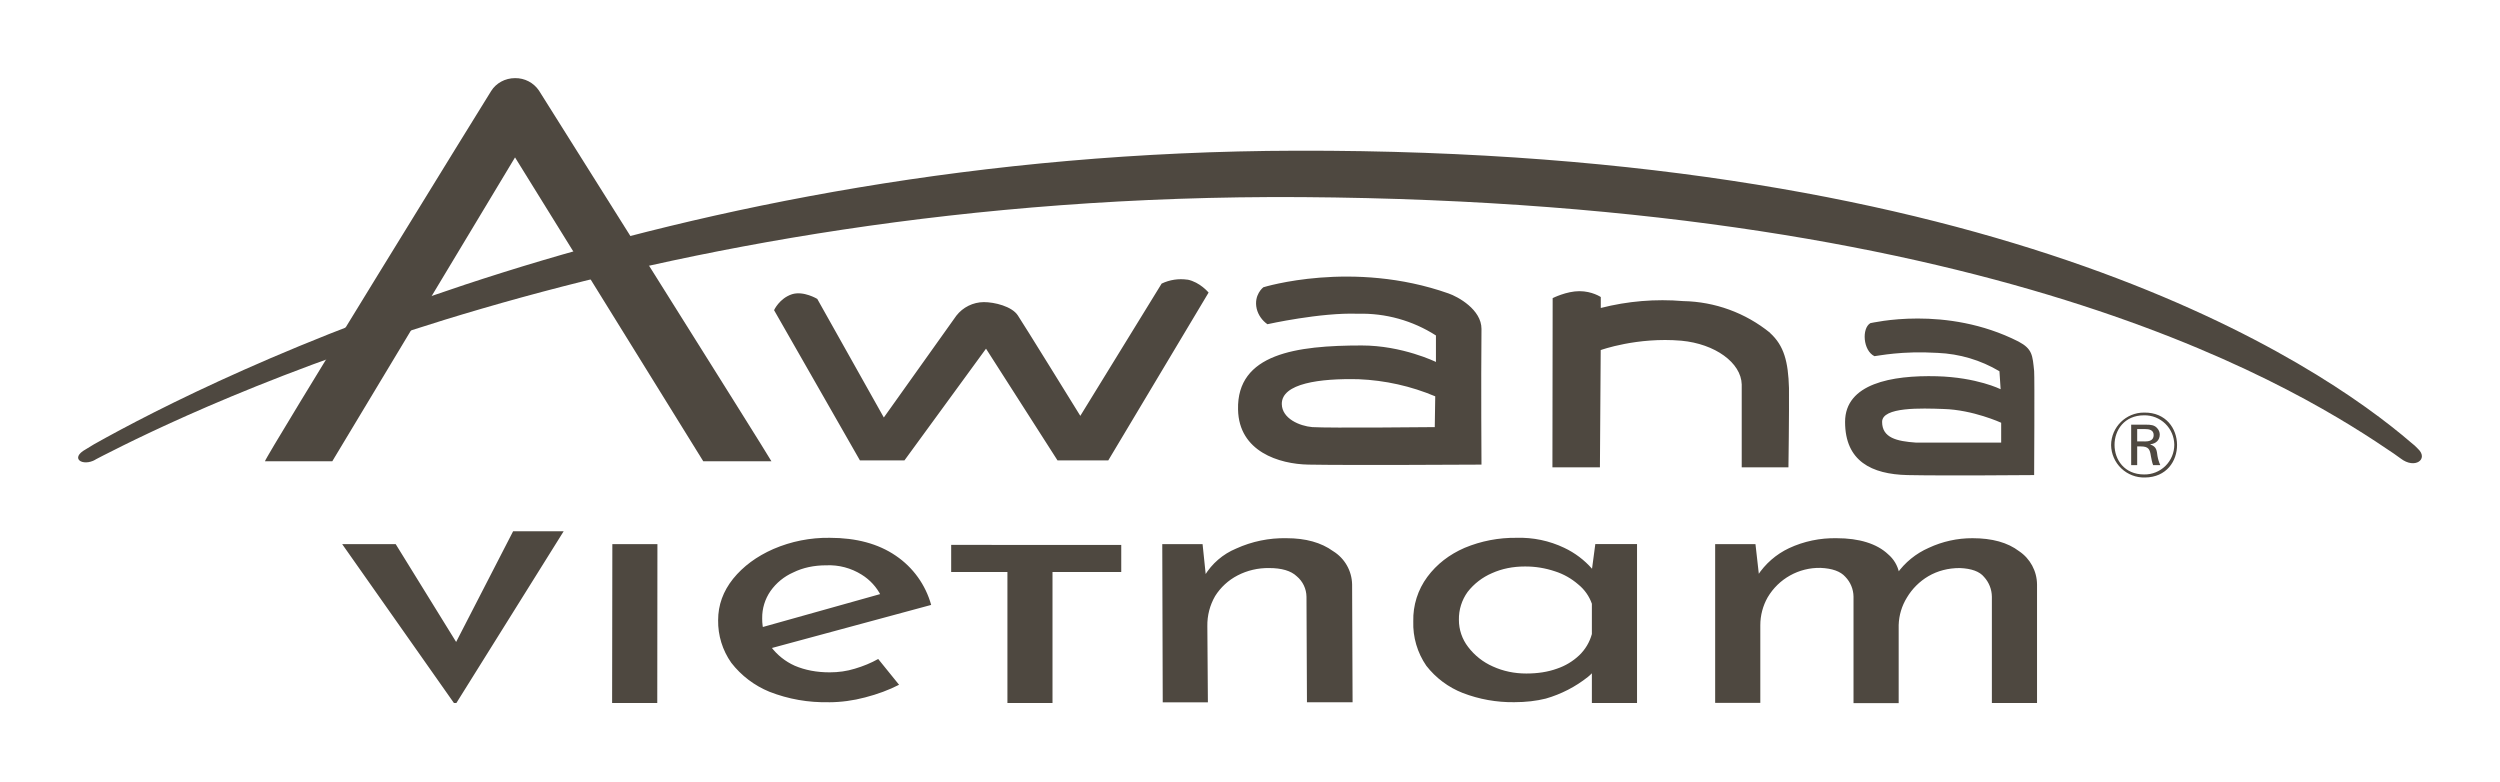
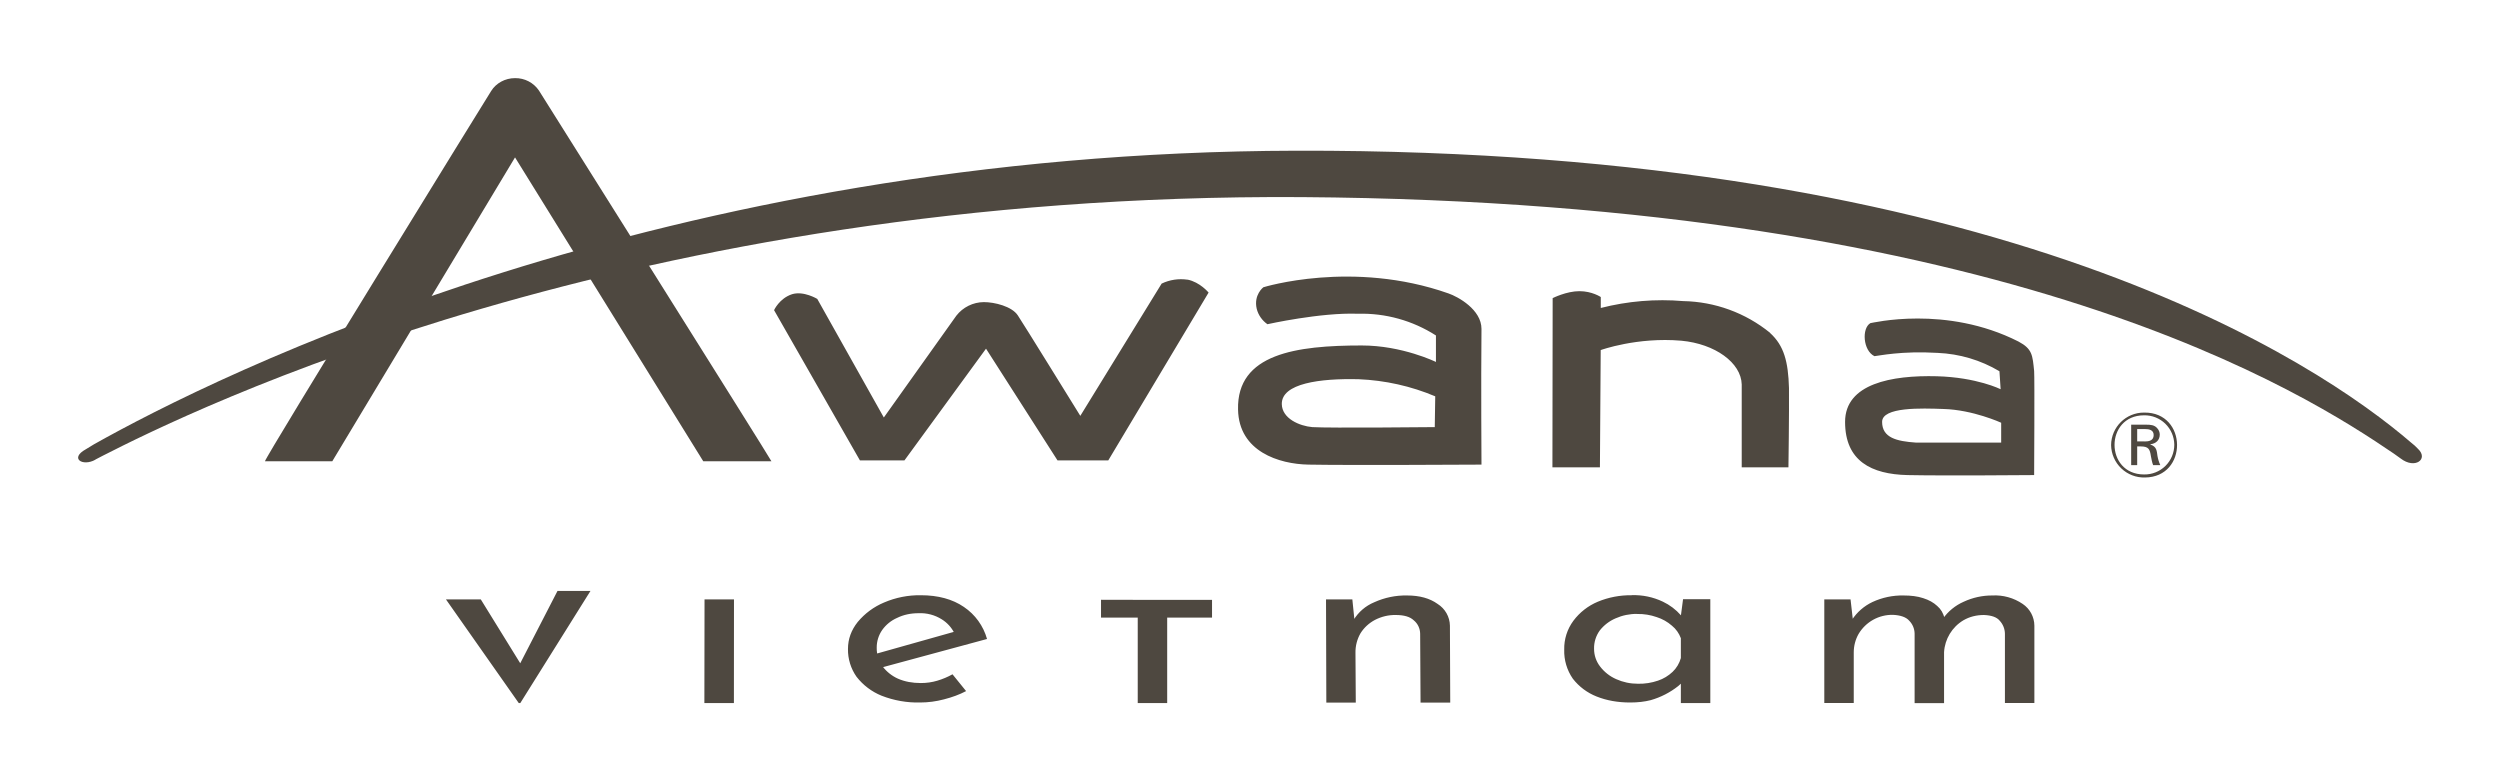
<svg xmlns="http://www.w3.org/2000/svg" xml:space="preserve" viewBox="0 0 320 100">
  <g fill="#4e4840">
    <path d="M274.5 56.5h-.94v-1.58h.99c.52 0 1.12.1 1.12.77 0 .7-.6.82-1.16.82m.74.35c.7-.07 1.2-.52 1.2-1.24a1.2 1.2 0 0 0-.32-.8c-.35-.43-.88-.46-1.37-.46h-1.97v5.18h.77v-2.4h.42c1.06 0 1.2.36 1.34 1.27.07.35.14.78.28 1.13h.92a4.75 4.76 0 0 1-.36-1.16c-.1-.7-.1-1.2-.91-1.48" />
    <path d="M274.44 60.73c-5.04 0-5.04-7.57 0-7.57a3.8 3.8 0 0 1 3.87 3.77 3.8 3.8 0 0 1-3.87 3.8m0-7.92a4.2 4.2 0 0 0-4.22 4.16 4.22 4.22 0 0 0 4.33 4.15c5.53-.04 5.46-8.36-.07-8.31M152 35.8a5.72 5.72 0 0 0-3.31.5l-10.41 16.93s-7.53-12.19-8-12.86c-.76-1.16-2.98-1.7-4.35-1.7a4.5 4.5 0 0 0-3.52 1.74l-9.28 13.03-8.52-15.18s-1.75-1.06-3.23-.6c-1.62.53-2.3 2.04-2.3 2.04l10.99 19.23h5.7l10.44-14.3 9.15 14.3h6.5l12.84-21.48s-1.1-1.34-2.7-1.66m31.65 18.88s-13.5.14-15.68 0c-1.62-.14-3.87-1.09-3.9-2.95-.04-2.65 4.88-3.3 9.84-3.18 3.37.14 6.7.88 9.8 2.19zm5.98-12.57c0-2.47-3-4.12-4.22-4.54-12.3-4.34-23.7-.79-23.7-.79s-1.27.96-.85 2.76c.2.8.7 1.5 1.37 1.97 0 0 6.8-1.52 11.57-1.34 3.54-.1 7.02.87 10 2.78v3.39s-4.3-2.11-9.5-2.11c-8.37 0-16 1.05-15.83 8.2.1 5.39 5.27 6.98 9 7.05 4.82.1 21.99 0 22.16 0 0-.18-.07-10.19 0-17.37zm36.94.5a18.17 18.17 0 0 0-11.12-4.06c-3.54-.3-7.1 0-10.55.88v-1.4s-1.1-.75-2.74-.75c-1.66 0-3.42.89-3.42.89l-.03 21.66h6.08l.1-15.01s4.65-1.69 10.32-1.2c4.32.4 7.66 2.82 7.73 5.6v10.61h5.98s.1-6.91.07-10.15c-.1-3.38-.63-5.42-2.42-7.05m29.54 14.03h-10.9c-2.4-.17-4.3-.6-4.3-2.65 0-1.93 5.04-1.75 7.85-1.65 3.77.1 7.39 1.76 7.39 1.76v2.54zm4.26-9.16c-.21-2-.21-2.82-2-3.77-9.3-4.72-18.8-2.36-18.96-2.36-1.13.66-.95 3.52.52 4.23.5-.04 3.45-.7 8.1-.42 2.79.12 5.5.92 7.9 2.35l.15 2.3s-3.03-1.52-8.16-1.66c-5.8-.15-11.75.95-11.75 5.84 0 5.04 3.4 6.7 7.98 6.81 4.58.1 16.22 0 16.22 0s.07-12.48 0-13.32z" />
    <path d="M3.25 14.42 9.9 3.38l6.85 11.04h2.48C19.2 14.33 10.77.95 10.77.95A1.03 1.03 0 0 0 9.9.5c-.36 0-.69.18-.87.47C9.03.96.8 14.28.8 14.42Z" mask="url(#b)" transform="matrix(3.51752 0 0 3.52308 31.1 8.24)" />
-     <path d="m12.2 58.83.96-.5c10.9-5.56 67.47-33.64 153.43-33.1 90.93.63 128.82 25.36 139.82 32.83l.88.63c1.83 1.41 3.6.07 2.22-1.23a6.68 6.7 0 0 0-.88-.8C296.8 46.49 256.43 19.09 166 19.29c-81.2.17-138.42 28.84-153.97 37.58l-1.05.64c-2.11 1.16-.4 2.25 1.23 1.33M58.1 89.98 43.8 69.65h6.85l9.7 15.7-3.55-.1L65.68 68h6.47L58.42 89.98Zm20.28-20.33h5.77l-.02 20.33h-5.78zm27.7 20.23a19.5 19.53 0 0 1-7.58-1.33 11.86 11.88 0 0 1-4.9-3.72 9.2 9.21 0 0 1-1.68-5.45c0-1.94.64-3.7 1.92-5.3 1.29-1.59 3-2.86 5.16-3.81a17.62 17.65 0 0 1 7.2-1.43c3.4 0 6.22.76 8.46 2.29a11.21 11.23 0 0 1 4.53 6.3L98 83.16l-1.37-2.62 17.4-4.88-1.25.62a6.74 6.75 0 0 0-2.48-2.72 7.87 7.88 0 0 0-4.54-1.2c-1.57 0-2.98.3-4.22.91a7.04 7.05 0 0 0-2.92 2.39 5.96 5.97 0 0 0-1.06 3.48 6.1 6.11 0 0 0 1.12 3.64 7.8 7.81 0 0 0 3.04 2.43c1.33.57 2.82.85 4.48.85 1.12 0 2.2-.15 3.23-.47 1.08-.32 2.07-.73 2.98-1.24l2.67 3.3c-1.28.66-2.73 1.2-4.35 1.62a18.3 18.33 0 0 1-4.66.62zm22.87-20.13h14.57v3.47h-8.8v16.76h-5.77V73.22h-7.2v-3.48zm24.98-.1.5 4.82-.25-.77a8.55 8.55 0 0 1 4.04-3.48 14.82 14.82 0 0 1 6.46-1.33c2.44 0 4.43.55 5.96 1.66a5.11 5.11 0 0 1 2.43 4.26l.06 15.08h-5.84l-.06-13.5a3.47 3.47 0 0 0-1.25-2.63c-.74-.7-1.92-1.05-3.54-1.05-1.4-.02-2.8.3-4.04.95a7.42 7.42 0 0 0-2.86 2.63 7.42 7.42 0 0 0-1 3.86l.07 9.75h-5.78l-.06-20.25Zm40.2-.81c-2.28-.03-4.54.4-6.65 1.28-1.98.86-3.58 2.1-4.78 3.72a9.17 9.17 0 0 0-1.8 5.68 9.49 9.49 0 0 0 1.67 5.7 11 11 0 0 0 4.66 3.48 17.7 17.7 0 0 0 6.59 1.18c1.49 0 2.84-.16 4.04-.46a15.6 15.6 0 0 0 5.4-2.78c.18-.14.34-.3.5-.46v3.8h5.78V69.64h-5.34l-.42 3.16a10.96 10.96 0 0 0-3.56-2.68 13.23 13.23 0 0 0-6.1-1.28zm1.06 3.67c1.3-.01 2.6.2 3.85.62 1.1.35 2.1.92 2.98 1.68.8.65 1.4 1.5 1.74 2.47v3.88a5.93 5.93 0 0 1-1.61 2.71 7.7 7.7 0 0 1-2.86 1.72c-1.16.42-2.47.62-3.92.62-1.53 0-2.96-.3-4.28-.9a8.03 8.03 0 0 1-3.17-2.5 5.65 5.65 0 0 1-1.18-3.48 5.9 5.9 0 0 1 1.12-3.57 7.91 7.91 0 0 1 3.1-2.39c1.29-.58 2.69-.86 4.23-.86zm29.51-2.86.5 4.43-.25-.38a9.8 9.8 0 0 1 4.04-3.53c1.9-.89 3.99-1.32 6.09-1.28 1.45 0 2.73.17 3.85.52s2.03.86 2.74 1.53a4.24 4.24 0 0 1 1.42 2.38l-.3.14a9.84 9.84 0 0 1 4.1-3.34 13.12 13.12 0 0 1 5.59-1.23c2.52 0 4.5.55 5.96 1.66a5.18 5.18 0 0 1 2.3 4.26v15.17h-5.78v-13.6a3.81 3.81 0 0 0-1-2.53c-.57-.7-1.6-1.08-3.1-1.14-1.5 0-2.84.35-4.04 1.05a7.83 7.83 0 0 0-2.73 2.72 7.09 7.09 0 0 0-1.06 3.53V90h-5.78V76.37a3.71 3.71 0 0 0-1.05-2.54c-.62-.7-1.68-1.08-3.17-1.14a7.67 7.67 0 0 0-6.77 3.77 7.23 7.23 0 0 0-.94 3.58v9.93h-5.78V69.65Z" />
+     <path d="m12.2 58.83.96-.5c10.9-5.56 67.47-33.64 153.43-33.1 90.93.63 128.82 25.36 139.82 32.83l.88.63c1.83 1.41 3.6.07 2.22-1.23a6.68 6.7 0 0 0-.88-.8C296.8 46.49 256.43 19.09 166 19.29c-81.2.17-138.42 28.84-153.97 37.58l-1.05.64c-2.11 1.16-.4 2.25 1.23 1.33M66.4 89.99l-9.32-13.27h4.46l6.33 10.25-2.31-.07 5.8-11.26h4.22L66.6 89.99zm23.78-13.27h3.77l-.01 13.27h-3.78zm27.6 13.2a12.73 12.75 0 0 1-4.94-.87 7.74 7.75 0 0 1-3.2-2.42 6 6.01 0 0 1-1.1-3.56c0-1.27.42-2.42 1.25-3.46a8.8 8.8 0 0 1 3.37-2.49 11.5 11.52 0 0 1 4.7-.93c2.22 0 4.06.5 5.52 1.5a7.32 7.33 0 0 1 2.96 4.1l-13.82 3.74-.9-1.7 11.36-3.2-.82.41a4.4 4.4 0 0 0-1.62-1.77 5.14 5.15 0 0 0-2.96-.78c-1.02 0-1.94.2-2.75.6a4.6 4.6 0 0 0-1.91 1.55 3.89 3.9 0 0 0-.7 2.27 3.98 3.99 0 0 0 .74 2.38 5.1 5.1 0 0 0 1.98 1.58c.87.38 1.84.56 2.93.56.73 0 1.43-.1 2.1-.3a9.52 9.52 0 0 0 1.95-.82l1.74 2.15c-.83.44-1.78.79-2.84 1.06a11.95 11.96 0 0 1-3.04.4zm27.85-13.14h9.51v2.27h-5.74v10.94h-3.77V79.05h-4.7v-2.28zm27.47-.06.32 3.14-.16-.5a5.58 5.58 0 0 1 2.64-2.27 9.7 9.7 0 0 1 4.21-.87c1.6 0 2.9.36 3.9 1.08.96.6 1.56 1.65 1.58 2.78l.04 9.85h-3.8l-.05-8.81c-.01-.67-.3-1.3-.82-1.72-.48-.46-1.25-.68-2.3-.68-.92-.02-1.83.2-2.65.62-.76.4-1.4.98-1.86 1.71a4.84 4.84 0 0 0-.65 2.52l.04 6.36h-3.77l-.04-13.21Zm35.76-.53c-1.49-.02-2.97.26-4.34.83a7.53 7.53 0 0 0-3.12 2.43 5.98 5.98 0 0 0-1.18 3.71 6.2 6.2 0 0 0 1.1 3.71 7.18 7.18 0 0 0 3.04 2.28c1.3.52 2.73.77 4.3.77.97 0 1.85-.1 2.63-.3a10.2 10.2 0 0 0 3.53-1.81l.33-.3v2.48h3.77V76.7h-3.49l-.27 2.06a7.15 7.15 0 0 0-2.32-1.75 8.64 8.64 0 0 0-3.98-.83zm.7 2.4c.85-.02 1.7.12 2.5.4.72.23 1.38.6 1.95 1.1.52.42.91.98 1.14 1.6v2.54a3.87 3.87 0 0 1-1.06 1.77c-.53.5-1.17.89-1.86 1.12a7.4 7.4 0 0 1-2.56.4c-1 0-1.93-.2-2.8-.59a5.24 5.24 0 0 1-2.06-1.62 3.68 3.68 0 0 1-.77-2.27c-.02-.84.24-1.66.73-2.34a5.16 5.16 0 0 1 2.02-1.55 6.62 6.62 0 0 1 2.76-.57zm27.31-1.87.33 2.9-.16-.26a6.4 6.4 0 0 1 2.63-2.3 9.03 9.03 0 0 1 3.98-.84c.95 0 1.78.1 2.51.34.73.23 1.33.56 1.8 1 .47.4.8.95.92 1.55l-.2.1a6.43 6.43 0 0 1 2.68-2.19 8.57 8.57 0 0 1 3.65-.8 6.3 6.3 0 0 1 3.89 1.08 3.38 3.38 0 0 1 1.5 2.78v9.9h-3.77v-8.86a2.5 2.5 0 0 0-.66-1.66c-.37-.46-1.04-.7-2.02-.74-.97 0-1.85.22-2.64.68a5.1 5.1 0 0 0-2.47 4.08V90h-3.77v-8.9a2.4 2.4 0 0 0-.69-1.65c-.4-.46-1.1-.7-2.07-.75a5 5 0 0 0-4.42 2.46c-.4.71-.61 1.52-.61 2.34v6.48h-3.77V76.72Z" />
  </g>
</svg>
